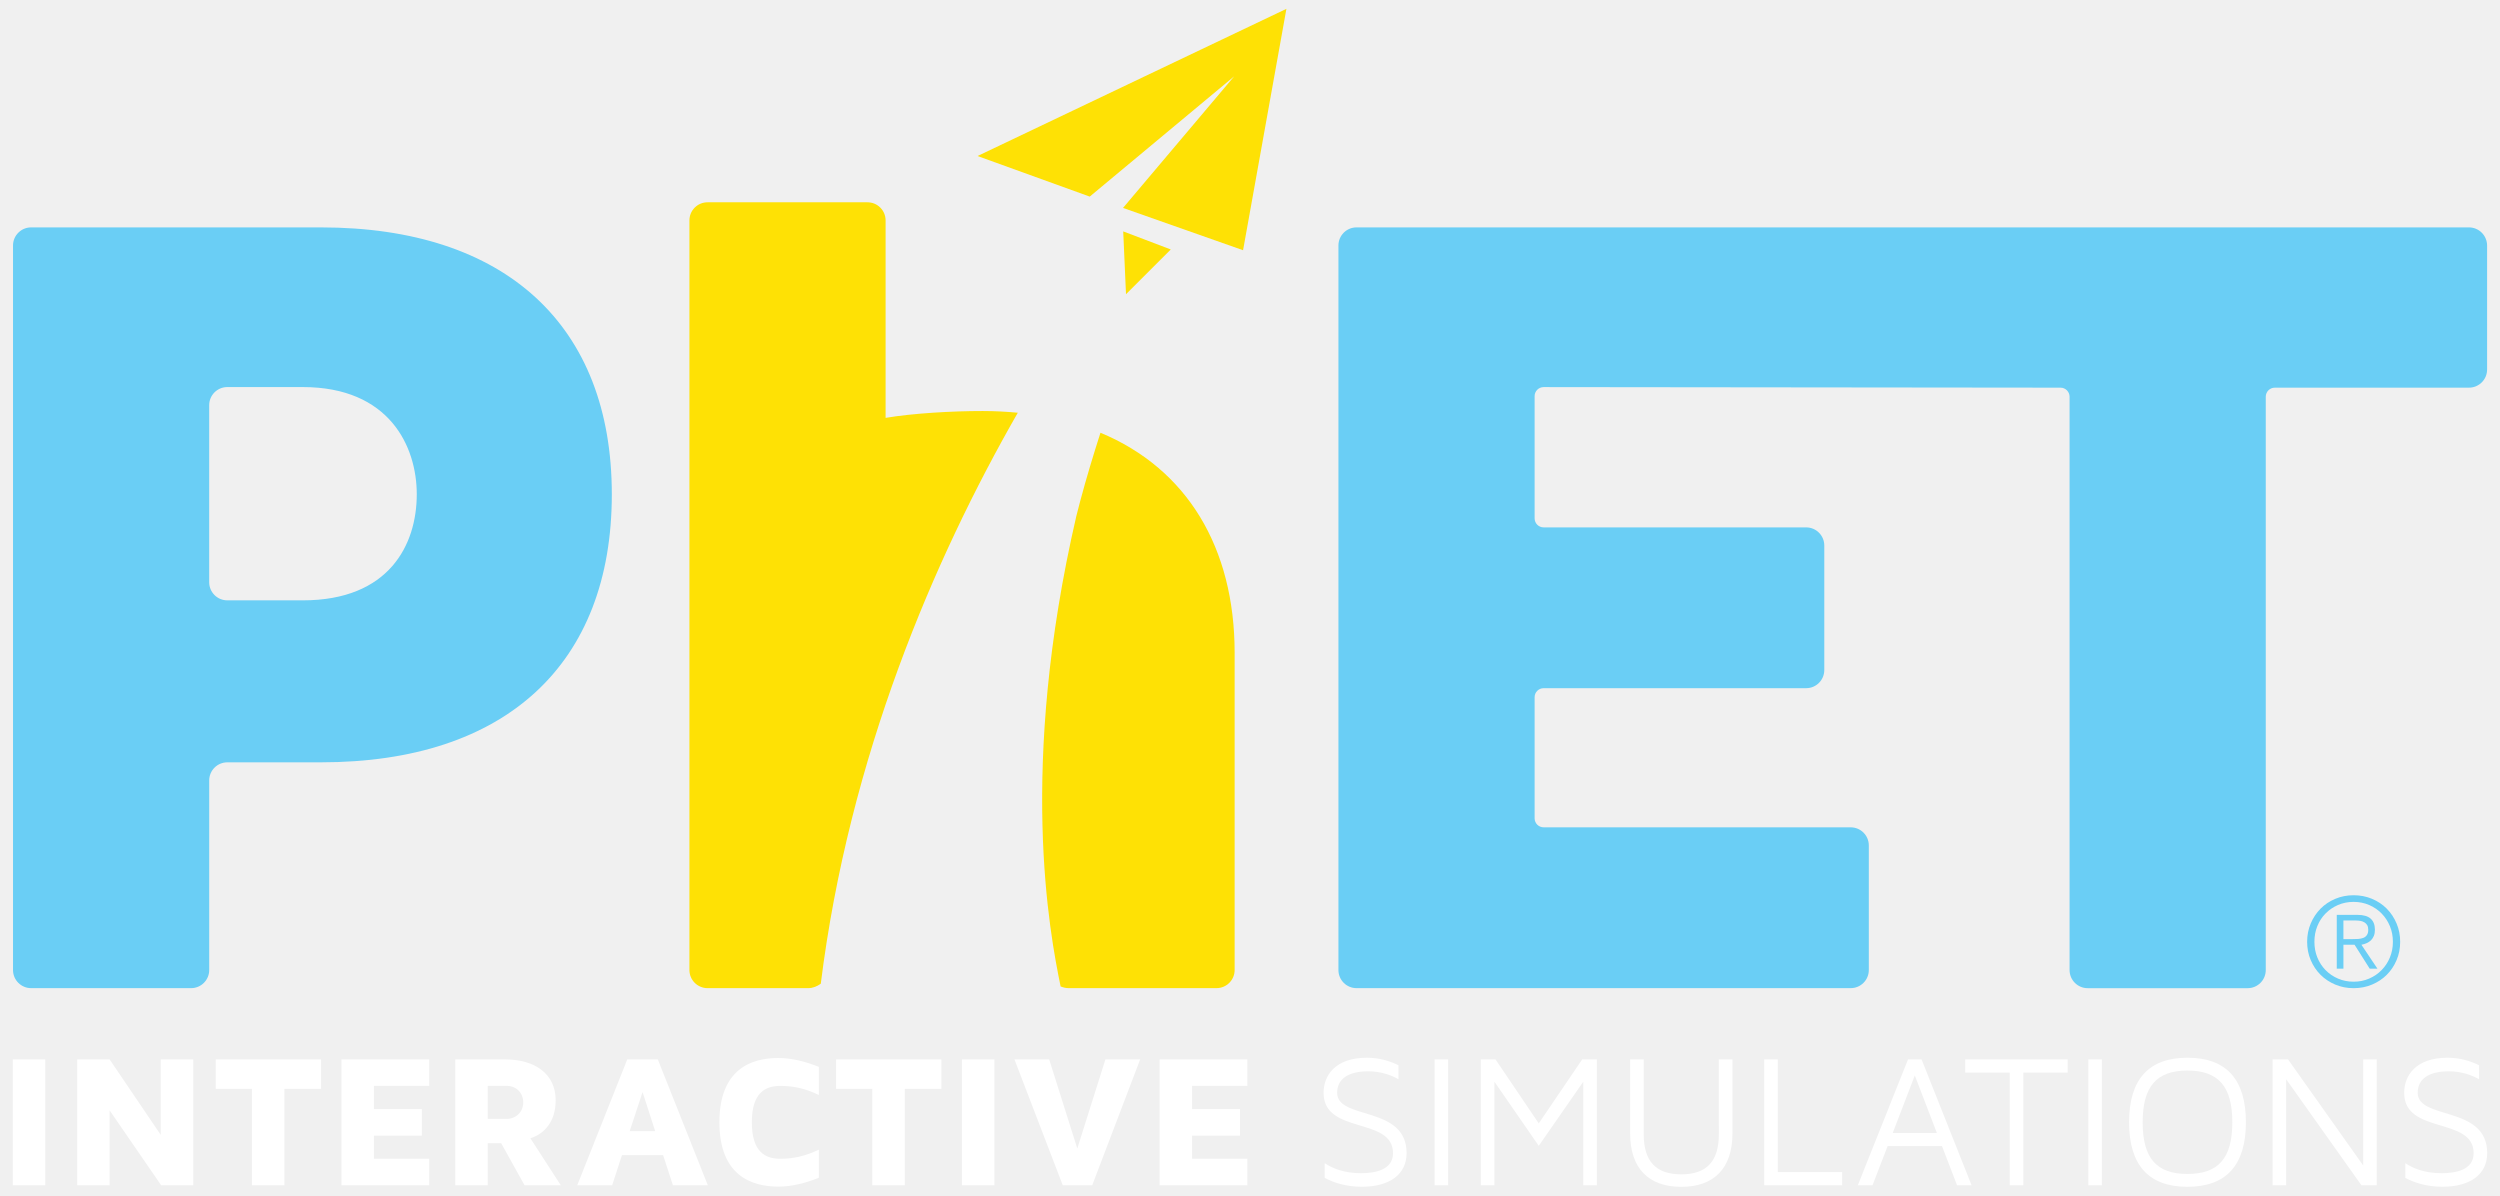
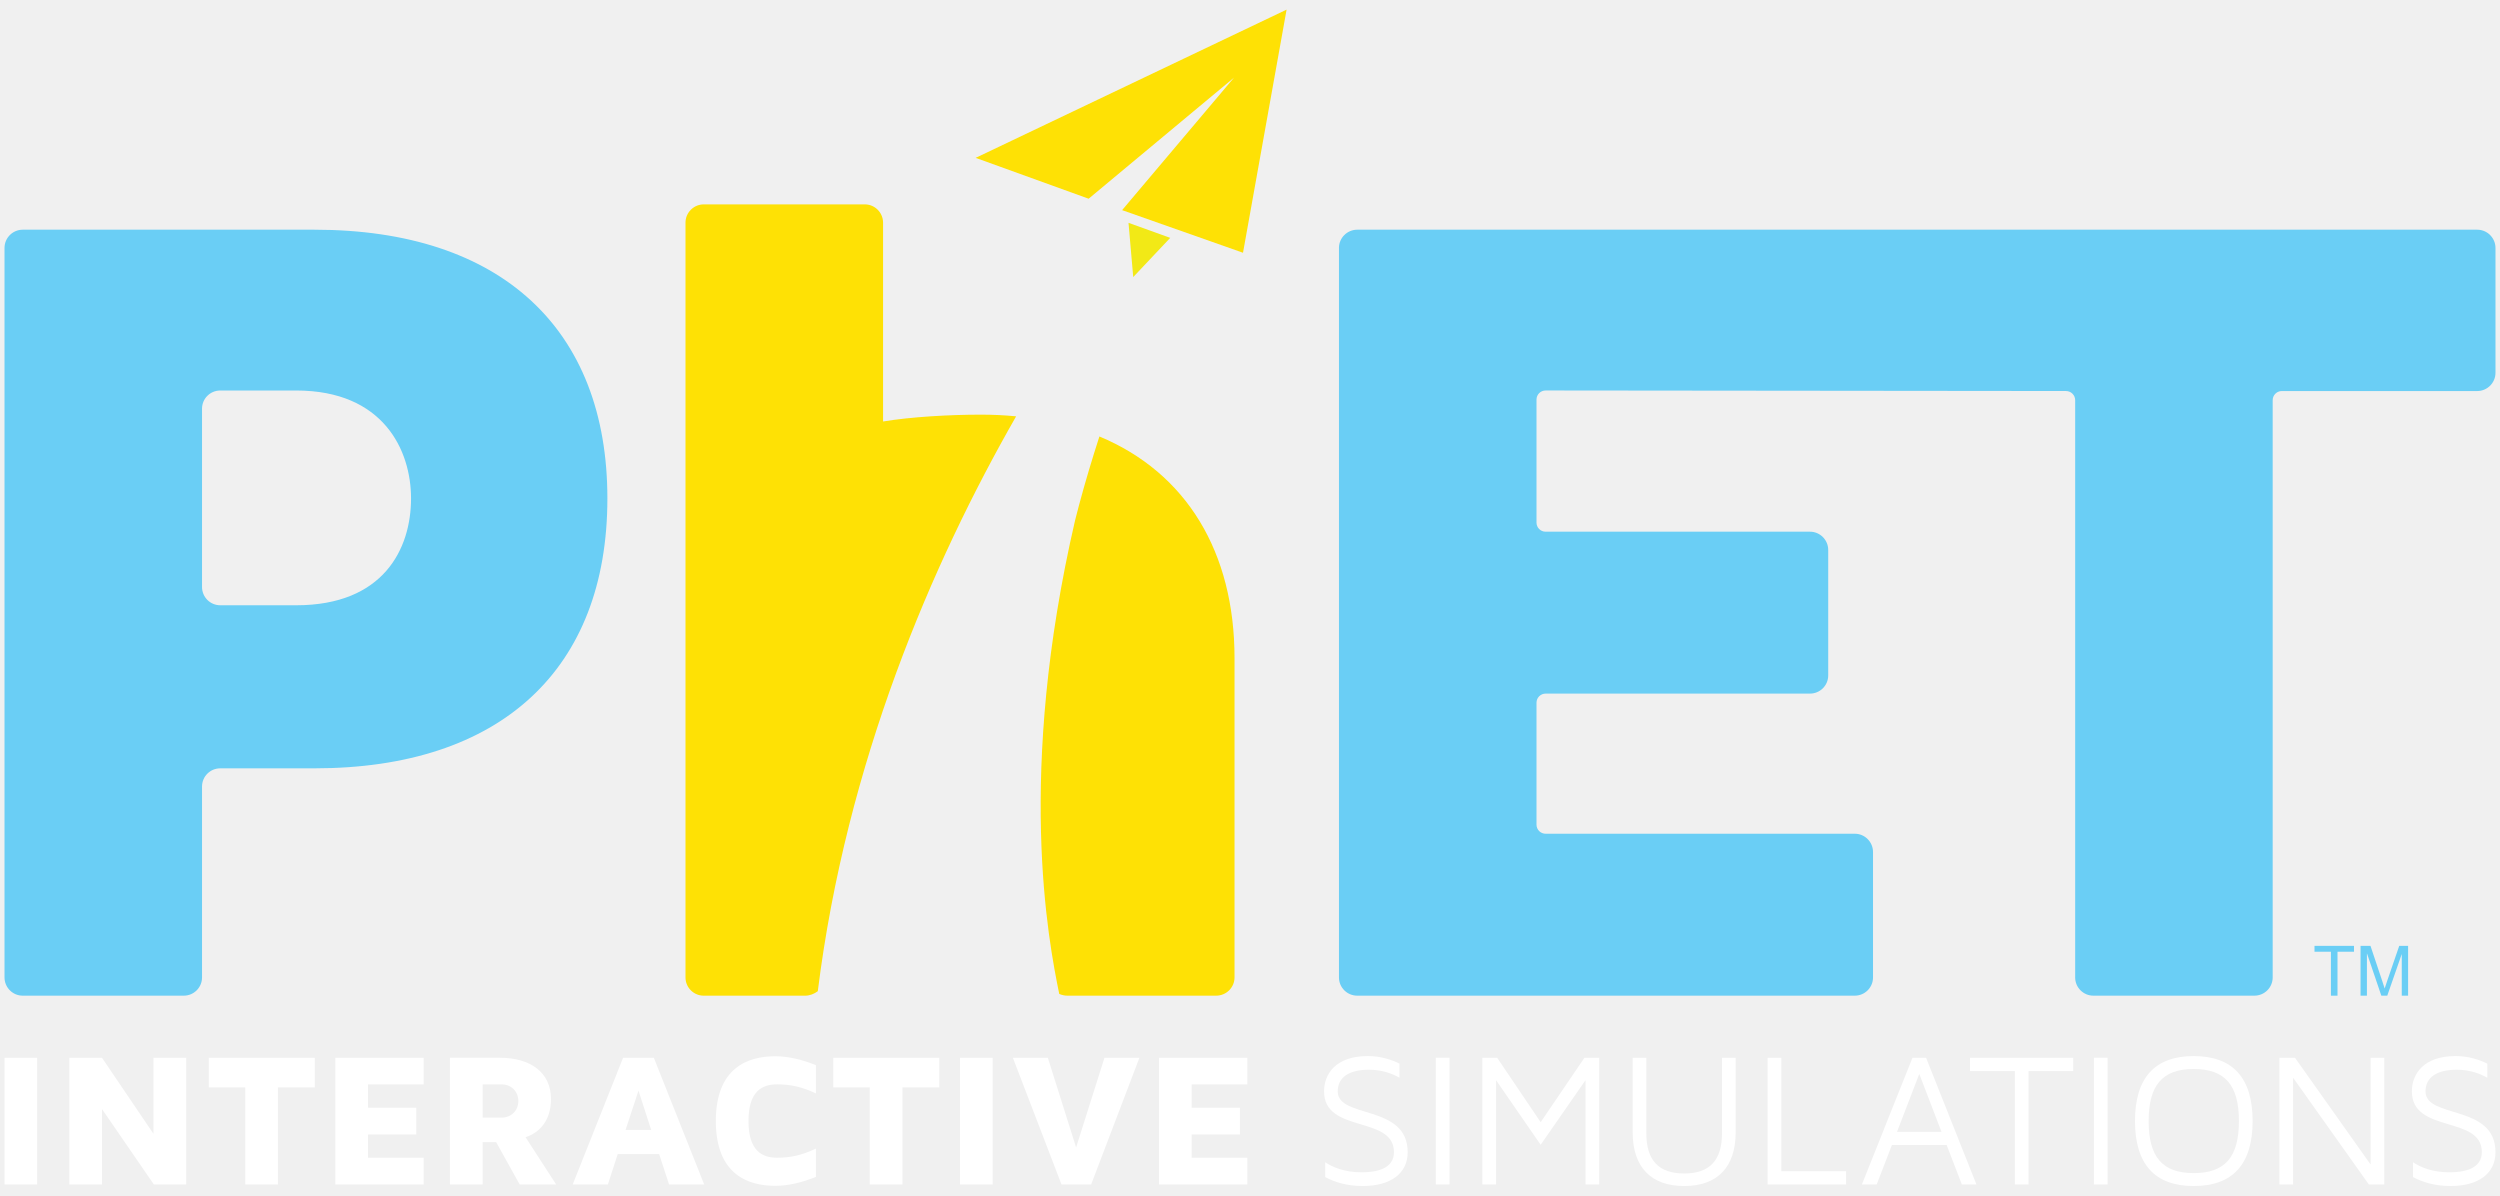
- <svg xmlns="http://www.w3.org/2000/svg" version="1.1" id="Layer_2" x="0px" y="0px" width="276px" height="132px" viewBox="114.001 114 276 132" enable-background="new 114.001 114 276 132" xml:space="preserve">
+ <svg xmlns="http://www.w3.org/2000/svg" version="1.1" id="Layer_1" x="0px" y="0px" width="276px" height="132px" viewBox="0 0 276 132" enable-background="new 0 0 276 132" xml:space="preserve">
  <g>
-     <path fill="#6ACEF5" d="M149.438,139.104h-32c-1.104,0-2,0.896-2,2v79.987c0,1.105,0.896,2,2,2h17.66c1.104,0,2-0.895,2-2v-20.93   c0-1.104,0.895-2,2-2h10.34c20.397,0,32.108-10.83,32.108-29.592C181.545,149.932,169.834,139.104,149.438,139.104z    M147.422,180.279h-8.326c-1.104,0-2-0.896-2-2v-19.547c0-1.105,0.896-2,2-2h8.326c9.568,0,12.59,6.547,12.59,11.838   C160.012,174.111,156.99,180.279,147.422,180.279z" />
-     <path fill="#6ACEF5" d="M386.573,139.104h-122.81c-1.104,0-2,0.896-2,2v79.987c0,1.105,0.896,2,2,2h54.555c1.104,0,2-0.895,2-2   v-13.754c0-1.104-0.896-2-2-2h-33.896c-0.553,0-1-0.446-1-1v-13.362c0-0.554,0.447-1,1-1h28.98c1.104,0,2-0.896,2-2v-13.751   c0-1.104-0.896-2-2-2h-28.98c-0.553,0-1-0.448-1-1v-13.489c0-0.552,0.447-1,1-1l57.06,0.063c0.554,0,1,0.449,1,1v63.297   c0,1.104,0.896,2,2,2h17.659c1.104,0,2-0.896,2-2v-63.297c0-0.551,0.445-1,1-1h21.435c1.104,0,2-0.896,2-2v-13.691   C388.573,140,387.678,139.104,386.573,139.104z" />
-   </g>
-   <g>
-     <rect x="115.415" y="230.96" fill="#FFFFFF" width="3.581" height="13.896" />
-     <polygon fill="#FFFFFF" points="131.749,239.294 126.104,230.96 122.521,230.96 122.521,244.855 126.104,244.855 126.104,236.585    131.794,244.855 135.336,244.855 135.336,230.96 131.749,230.96  " />
-     <polygon fill="#FFFFFF" points="137.818,234.21 141.818,234.21 141.818,244.855 145.4,244.855 145.4,234.21 149.445,234.21    149.445,230.96 137.818,230.96  " />
-     <polygon fill="#FFFFFF" points="151.698,244.855 161.387,244.855 161.387,241.921 155.281,241.921 155.281,239.376    160.573,239.376 160.573,236.438 155.281,236.438 155.281,233.878 161.387,233.878 161.387,230.96 151.698,230.96  " />
-     <path fill="#FFFFFF" d="M175.346,235.479c0-2.935-2.291-4.521-5.6-4.521h-5.482v13.896h3.586v-4.646h1.479l2.583,4.646h4   l-3.354-5.187C174.163,239.146,175.346,237.771,175.346,235.479z M169.975,237.523h-2.125v-3.646h2.125   c0.934,0,1.791,0.707,1.791,1.834C171.766,236.812,170.908,237.523,169.975,237.523z" />
-     <path fill="#FFFFFF" d="M183.25,230.96l-5.523,13.896h3.857l1.081-3.332h4.542l1.085,3.332h3.854l-5.522-13.896H183.25z    M183.52,238.876l1.42-4.312l1.393,4.312H183.52z" />
-     <path fill="#FFFFFF" d="M193.423,237.9c0,5.873,3.539,7.104,6.519,7.104c1.479,0,3.002-0.396,4.459-0.979v-3.104   c-1.521,0.729-2.815,1.006-4.25,1.006c-1.646,0-3.147-0.729-3.147-4.021c0-3.295,1.501-4.021,3.147-4.021   c1.434,0,2.728,0.271,4.25,1.002v-3.104c-1.457-0.582-2.98-0.98-4.459-0.98C196.962,230.794,193.423,232.021,193.423,237.9z" />
-     <polygon fill="#FFFFFF" points="206.302,234.21 210.301,234.21 210.301,244.855 213.887,244.855 213.887,234.21 217.928,234.21    217.928,230.96 206.302,230.96  " />
-     <rect x="220.201" y="230.96" fill="#FFFFFF" width="3.585" height="13.896" />
-     <polygon fill="#FFFFFF" points="232.934,240.794 229.831,230.96 225.997,230.96 231.33,244.855 234.581,244.855 239.874,230.96    236.039,230.96  " />
-     <polygon fill="#FFFFFF" points="242.023,244.855 251.71,244.855 251.71,241.921 245.605,241.921 245.605,239.376 250.896,239.376    250.896,236.438 245.605,236.438 245.605,233.878 251.71,233.878 251.71,230.96 242.023,230.96  " />
-     <path fill="#FFFFFF" d="M261.622,234.646c0-1.541,1.229-2.373,3.44-2.373c1.414,0,2.561,0.438,3.332,0.875v-1.545   c-0.896-0.438-2.064-0.83-3.48-0.83c-3.542,0-4.79,2-4.79,3.873c0,4.646,7.665,2.604,7.665,6.666c0,1.834-1.938,2.209-3.543,2.209   c-1.893,0-3.184-0.562-3.998-1.104v1.621c0.979,0.522,2.334,0.979,4.104,0.979c3.104,0,4.938-1.397,4.938-3.713   C269.291,236.001,261.622,237.689,261.622,234.646z" />
-     <rect x="272.378" y="230.958" fill="#FFFFFF" width="1.5" height="13.896" />
-     <polygon fill="#FFFFFF" points="283.879,238.023 279.107,230.96 277.484,230.96 277.484,244.855 278.984,244.855 278.984,233.419    283.879,240.501 288.796,233.419 288.796,244.855 290.296,244.855 290.296,230.96 288.674,230.96  " />
-     <path fill="#FFFFFF" d="M303.761,239.232c0,2.979-1.353,4.416-4.144,4.416c-2.795,0-4.148-1.438-4.148-4.416v-8.271h-1.5v8.187   c0,3.793,2.001,5.879,5.648,5.879c3.645,0,5.646-2.086,5.646-5.879v-8.187h-1.506L303.761,239.232L303.761,239.232z" />
-     <polygon fill="#FFFFFF" points="310.268,230.96 308.766,230.96 308.766,244.855 317.373,244.855 317.373,243.398 310.268,243.398     " />
-     <path fill="#FFFFFF" d="M324.646,230.96l-5.544,13.896h1.623l1.671-4.33h6l1.665,4.33h1.604l-5.521-13.896H324.646z    M322.957,239.083l2.438-6.354l2.438,6.354H322.957z" />
-     <polygon fill="#FFFFFF" points="330.963,232.417 335.879,232.417 335.879,244.855 337.38,244.855 337.38,232.417 342.273,232.417    342.273,230.96 330.963,230.96  " />
-     <rect x="344.55" y="230.958" fill="#FFFFFF" width="1.5" height="13.896" />
-     <path fill="#FFFFFF" d="M355.489,230.773c-4.271,0-6.438,2.395-6.438,7.127c0,4.727,2.167,7.123,6.438,7.123   c4.293,0,6.46-2.396,6.46-7.123C361.949,233.167,359.782,230.773,355.489,230.773z M355.489,243.605   c-3.417,0-4.938-1.748-4.938-5.705c0-3.939,1.521-5.713,4.938-5.713c3.438,0,4.96,1.771,4.96,5.713   C360.449,241.857,358.93,243.605,355.489,243.605z" />
-     <polygon fill="#FFFFFF" points="374.895,242.666 366.602,230.96 364.893,230.96 364.893,244.855 366.393,244.855 366.393,233.148    374.704,244.855 376.395,244.855 376.395,230.96 374.895,230.96  " />
-     <path fill="#FFFFFF" d="M380.916,234.646c0-1.541,1.229-2.373,3.438-2.373c1.418,0,2.563,0.438,3.339,0.875v-1.545   c-0.896-0.438-2.063-0.83-3.479-0.83c-3.542,0-4.792,2-4.792,3.873c0,4.646,7.669,2.604,7.669,6.666   c0,1.834-1.938,2.209-3.545,2.209c-1.896,0-3.188-0.562-4-1.104v1.621c0.979,0.522,2.336,0.979,4.104,0.979   c3.104,0,4.938-1.397,4.938-3.713C388.585,236.001,380.916,237.689,380.916,234.646z" />
-   </g>
-   <g>
-     <path fill="#FEE105" d="M235.493,161.775c-0.8,2.488-1.558,5.004-2.244,7.568c-0.146,0.539-0.283,1.092-0.423,1.641   c-6.436,27.812-2.946,45.999-1.735,51.918c0.281,0.119,0.58,0.188,0.882,0.188h16.332c1.104,0,2-0.896,2-2v-35.02   C250.305,174.464,245.052,165.753,235.493,161.775z" />
-     <path fill="#FEE105" d="M211.771,160.132v-21.799c0-1.104-0.896-2-2-2h-17.658c-1.104,0-2,0.896-2,2v82.758c0,1.105,0.896,2,2,2   h11.109c0.504,0,0.991-0.19,1.394-0.493c3.131-25.072,12.497-46.886,21.75-63.033c-1.255-0.119-2.548-0.188-3.892-0.188   C219.075,159.376,214.793,159.626,211.771,160.132z" />
-     <polygon fill="#FEE105" points="221.92,131.225 234.307,135.705 250.253,122.427 237.982,136.955 251.236,141.626 256.021,114.975     " />
-     <polygon fill="#FEE105" points="238.004,139.546 238.312,146.48 243.254,141.541  " />
-   </g>
-   <g>
-     <path fill="#6ACEF5" d="M375.873,213.23c0.625,0.264,1.169,0.625,1.629,1.09c0.46,0.469,0.821,1.01,1.083,1.637   c0.265,0.625,0.394,1.299,0.394,2.015c0,0.729-0.129,1.401-0.394,2.022c-0.262,0.623-0.623,1.16-1.083,1.623   c-0.46,0.459-1.004,0.818-1.629,1.082c-0.627,0.264-1.303,0.395-2.027,0.395c-0.729,0-1.403-0.131-2.03-0.395   c-0.625-0.264-1.169-0.623-1.628-1.082c-0.461-0.463-0.82-1-1.084-1.623c-0.264-0.621-0.395-1.295-0.395-2.022   c0-0.716,0.131-1.39,0.395-2.015c0.264-0.627,0.623-1.168,1.084-1.637c0.459-0.465,1.003-0.826,1.628-1.09   c0.627-0.264,1.304-0.396,2.03-0.396C374.57,212.835,375.246,212.968,375.873,213.23z M372.111,213.914   c-0.53,0.23-0.985,0.543-1.373,0.938c-0.388,0.396-0.689,0.859-0.905,1.395c-0.217,0.533-0.321,1.109-0.321,1.726   c0,0.62,0.104,1.192,0.321,1.728c0.216,0.534,0.519,0.997,0.905,1.393c0.387,0.4,0.843,0.711,1.373,0.939   c0.528,0.23,1.104,0.346,1.733,0.346c0.613,0,1.188-0.111,1.718-0.346c0.528-0.23,0.984-0.539,1.372-0.939   c0.389-0.396,0.691-0.857,0.912-1.393c0.222-0.533,0.33-1.107,0.33-1.728c0-0.615-0.108-1.19-0.33-1.726   c-0.221-0.533-0.523-0.996-0.912-1.395c-0.388-0.396-0.844-0.707-1.372-0.938c-0.529-0.229-1.104-0.346-1.718-0.346   C373.218,213.568,372.641,213.684,372.111,213.914z M371.979,220.938v-5.937h2.279c0.672,0,1.159,0.142,1.471,0.424   c0.307,0.281,0.462,0.687,0.462,1.22c0,0.261-0.037,0.481-0.116,0.679c-0.081,0.19-0.188,0.354-0.324,0.489   c-0.14,0.133-0.298,0.237-0.478,0.315c-0.181,0.078-0.371,0.138-0.572,0.172l1.768,2.638h-0.854l-1.67-2.638h-1.229v2.638H371.979z    M374.335,217.66c0.216-0.012,0.406-0.053,0.571-0.117c0.166-0.062,0.3-0.166,0.399-0.311c0.103-0.145,0.151-0.34,0.151-0.588   c0-0.209-0.04-0.381-0.117-0.512c-0.077-0.127-0.185-0.23-0.316-0.309c-0.136-0.08-0.282-0.132-0.447-0.16   c-0.167-0.027-0.342-0.041-0.525-0.041h-1.338v2.057h0.965C373.898,217.682,374.119,217.675,374.335,217.66z" />
+     <g>
+       <rect x="0.499" y="116.781" fill="#FFFFFF" width="3.6" height="13.984" />
+       <polygon fill="#FFFFFF" points="16.942,125.172 11.261,116.781 7.651,116.781 7.651,130.766 11.261,130.766 11.261,122.441     16.987,130.766 20.553,130.766 20.553,116.781 16.942,116.781   " />
+       <polygon fill="#FFFFFF" points="23.051,120.05 27.077,120.05 27.077,130.766 30.683,130.766 30.683,120.05 34.757,120.05     34.757,116.781 23.051,116.781   " />
+       <polygon fill="#FFFFFF" points="37.024,130.766 46.776,130.766 46.776,127.812 40.629,127.812 40.629,125.248 45.959,125.248     45.959,122.291 40.629,122.291 40.629,119.715 46.776,119.715 46.776,116.781 37.024,116.781   " />
+       <path fill="#FFFFFF" d="M60.829,121.329c0-2.954-2.303-4.552-5.637-4.552h-5.519v13.988h3.61v-4.676h1.49l2.599,4.676h4.026    l-3.379-5.219C59.641,125.018,60.829,123.637,60.829,121.329z M55.422,123.385h-2.138v-3.67h2.138    c0.937,0,1.802,0.713,1.802,1.846C57.224,122.669,56.358,123.385,55.422,123.385z" />
+       <path fill="#FFFFFF" d="M68.788,116.781l-5.562,13.984h3.884l1.088-3.353h4.571l1.095,3.353h3.879l-5.559-13.984H68.788z     M69.06,124.748l1.43-4.342l1.401,4.342H69.06z" />
+       <path fill="#FFFFFF" d="M79.028,123.762c0,5.911,3.562,7.154,6.564,7.154c1.489,0,3.021-0.398,4.486-0.988v-3.127    c-1.531,0.737-2.832,1.012-4.274,1.012c-1.661,0-3.171-0.736-3.171-4.051c0-3.315,1.51-4.049,3.171-4.049    c1.442,0,2.744,0.271,4.274,1.004v-3.123c-1.463-0.586-2.997-0.984-4.486-0.984C82.591,116.609,79.028,117.846,79.028,123.762z" />
+       <polygon fill="#FFFFFF" points="91.995,120.05 96.021,120.05 96.021,130.766 99.629,130.766 99.629,120.05 103.696,120.05     103.696,116.781 91.995,116.781   " />
+       <rect x="105.985" y="116.781" fill="#FFFFFF" width="3.607" height="13.984" />
+       <polygon fill="#FFFFFF" points="118.802,126.676 115.681,116.781 111.823,116.781 117.19,130.766 120.462,130.766 125.79,116.781     121.932,116.781   " />
+       <polygon fill="#FFFFFF" points="127.954,130.766 137.704,130.766 137.704,127.812 131.56,127.812 131.56,125.248 136.889,125.248     136.889,122.291 131.56,122.291 131.56,119.715 137.704,119.715 137.704,116.781 127.954,116.781   " />
+       <path fill="#FFFFFF" d="M147.686,120.49c0-1.551,1.238-2.393,3.464-2.393c1.426,0,2.577,0.441,3.354,0.885v-1.558    c-0.899-0.442-2.081-0.835-3.504-0.835c-3.564,0-4.824,2.014-4.824,3.899c0,4.683,7.717,2.62,7.717,6.71    c0,1.847-1.946,2.225-3.569,2.225c-1.9,0-3.201-0.564-4.021-1.111v1.638c0.985,0.528,2.349,0.987,4.131,0.987    c3.126,0,4.974-1.41,4.974-3.737C155.405,121.852,147.686,123.551,147.686,120.49z" />
+       <rect x="158.515" y="116.777" fill="#FFFFFF" width="1.51" height="13.988" />
+       <polygon fill="#FFFFFF" points="170.089,123.891 165.288,116.781 163.653,116.781 163.653,130.766 165.163,130.766     165.163,119.252 170.089,126.384 175.041,119.252 175.041,130.766 176.551,130.766 176.551,116.781 174.919,116.781   " />
+       <path fill="#FFFFFF" d="M190.11,125.104c0,3-1.365,4.449-4.177,4.449s-4.178-1.449-4.178-4.449v-8.322h-1.507v8.234    c0,3.824,2.017,5.922,5.685,5.922c3.673,0,5.685-2.098,5.685-5.922v-8.234h-1.508V125.104L190.11,125.104z" />
+       <polygon fill="#FFFFFF" points="196.657,116.781 195.145,116.781 195.145,130.766 203.809,130.766 203.809,129.299     196.657,129.299   " />
+       <path fill="#FFFFFF" d="M211.134,116.781l-5.58,13.984h1.633l1.68-4.355h6.043l1.679,4.355h1.61l-5.558-13.984H211.134z     M209.429,124.959l2.46-6.398l2.452,6.398H209.429z" />
+       <polygon fill="#FFFFFF" points="217.489,118.244 222.438,118.244 222.438,130.766 223.952,130.766 223.952,118.244     228.879,118.244 228.879,116.781 217.489,116.781   " />
+       <rect x="231.167" y="116.777" fill="#FFFFFF" width="1.509" height="13.988" />
+       <path fill="#FFFFFF" d="M242.182,116.59c-4.297,0-6.479,2.409-6.479,7.172c0,4.76,2.183,7.176,6.479,7.176    c4.321,0,6.507-2.416,6.507-7.174C248.688,118.999,246.503,116.59,242.182,116.59z M242.182,129.51    c-3.438,0-4.972-1.762-4.972-5.746c0-3.965,1.533-5.748,4.972-5.748c3.466,0,4.995,1.783,4.995,5.748    C247.176,127.748,245.646,129.51,242.182,129.51z" />
+       <polygon fill="#FFFFFF" points="261.715,128.564 253.369,116.781 251.648,116.781 251.648,130.766 253.158,130.766     253.158,118.982 261.524,130.766 263.225,130.766 263.225,116.781 261.715,116.781   " />
+       <path fill="#FFFFFF" d="M267.778,120.49c0-1.551,1.236-2.393,3.465-2.393c1.425,0,2.576,0.441,3.355,0.885v-1.558    c-0.902-0.442-2.077-0.835-3.505-0.835c-3.563,0-4.821,2.014-4.821,3.899c0,4.683,7.722,2.62,7.722,6.71    c0,1.847-1.955,2.225-3.57,2.225c-1.907,0-3.207-0.564-4.027-1.111v1.638c0.986,0.528,2.354,0.987,4.133,0.987    c3.125,0,4.972-1.41,4.972-3.737C275.499,121.852,267.778,123.551,267.778,120.49z" />
+     </g>
+     <g>
+       <path fill="#6ACEF5" d="M34.723,25.359H2.511c-1.111,0-2.012,0.904-2.012,2.009v80.542c0,1.111,0.9,2.012,2.012,2.012h17.777    c1.115,0,2.016-0.9,2.016-2.012V86.84c0-1.119,0.898-2.016,2.016-2.016h10.401c20.544,0,32.334-10.905,32.334-29.799    C67.058,36.264,55.267,25.359,34.723,25.359 M32.696,66.822h-8.375c-1.119,0-2.017-0.905-2.017-2.02V45.124    c0-1.115,0.897-2.012,2.017-2.012h8.375c9.631,0,12.683,6.591,12.683,11.915C45.378,60.611,42.327,66.822,32.696,66.822" />
+       <path fill="#6ACEF5" d="M273.487,25.359H149.839c-1.112,0-2.018,0.904-2.018,2.009v80.542c0,1.111,0.904,2.012,2.018,2.012h54.928    c1.113,0,2.014-0.9,2.014-2.012V94.064c0-1.113-0.899-2.02-2.014-2.02h-34.133c-0.555,0-1.005-0.449-1.005-1.008V77.584    c0-0.555,0.45-1.01,1.005-1.01h29.188c1.111,0,2.013-0.896,2.013-2.01V60.719c0-1.113-0.9-2.02-2.013-2.02h-29.188    c-0.555,0-1.005-0.45-1.005-1.008V44.115c0-0.555,0.45-1.006,1.005-1.006l57.45,0.06c0.558,0,1.014,0.453,1.014,1.007v63.733    c0,1.11,0.902,2.012,2.009,2.012h17.783c1.109,0,2.014-0.899,2.014-2.012V44.178c0-0.553,0.45-1.007,1.008-1.007h21.576    c1.104,0,2.013-0.905,2.013-2.009V27.368C275.499,26.264,274.592,25.359,273.487,25.359" />
+       <path fill="#FEE105" d="M121.374,48.186c-0.809,2.504-1.572,5.039-2.262,7.625c-0.144,0.543-0.277,1.098-0.426,1.646    c-6.48,28.008-2.967,46.312-1.746,52.273c0.293,0.125,0.586,0.191,0.891,0.191h16.437c1.111,0,2.024-0.9,2.024-2.012V72.648    C136.291,60.963,130.993,52.193,121.374,48.186" />
+       <path fill="#FEE105" d="M97.491,46.533V24.585c0-1.112-0.907-2.021-2.012-2.021H77.694c-1.111,0-2.016,0.908-2.016,2.021v83.326    c0,1.11,0.904,2.012,2.016,2.012h11.184c0.515,0,1.002-0.192,1.406-0.493c3.156-25.248,12.588-47.207,21.896-63.467    c-1.264-0.125-2.558-0.186-3.916-0.186C104.85,45.777,100.534,46.021,97.491,46.533" />
+       <polygon fill="#FEE105" points="107.711,17.428 120.185,21.938 136.233,8.572 123.88,23.199 137.228,27.904 142.04,1.062   " />
+       <polyline fill="#F2E916" points="125.108,30.588 124.587,24.6 129.192,26.26   " />
+     </g>
+     <g>
+       <path fill="#6ACEF5" d="M257.333,109.922v-4.851h-1.812v-0.648h4.36v0.648h-1.82v4.851H257.333z" />
+       <path fill="#6ACEF5" d="M260.604,109.922v-5.499h1.098l1.302,3.894c0.12,0.363,0.208,0.636,0.263,0.815    c0.062-0.202,0.16-0.493,0.292-0.881l1.317-3.828h0.979v5.499h-0.701v-4.602l-1.599,4.602h-0.656l-1.591-4.682v4.682H260.604z" />
+     </g>
  </g>
</svg>
